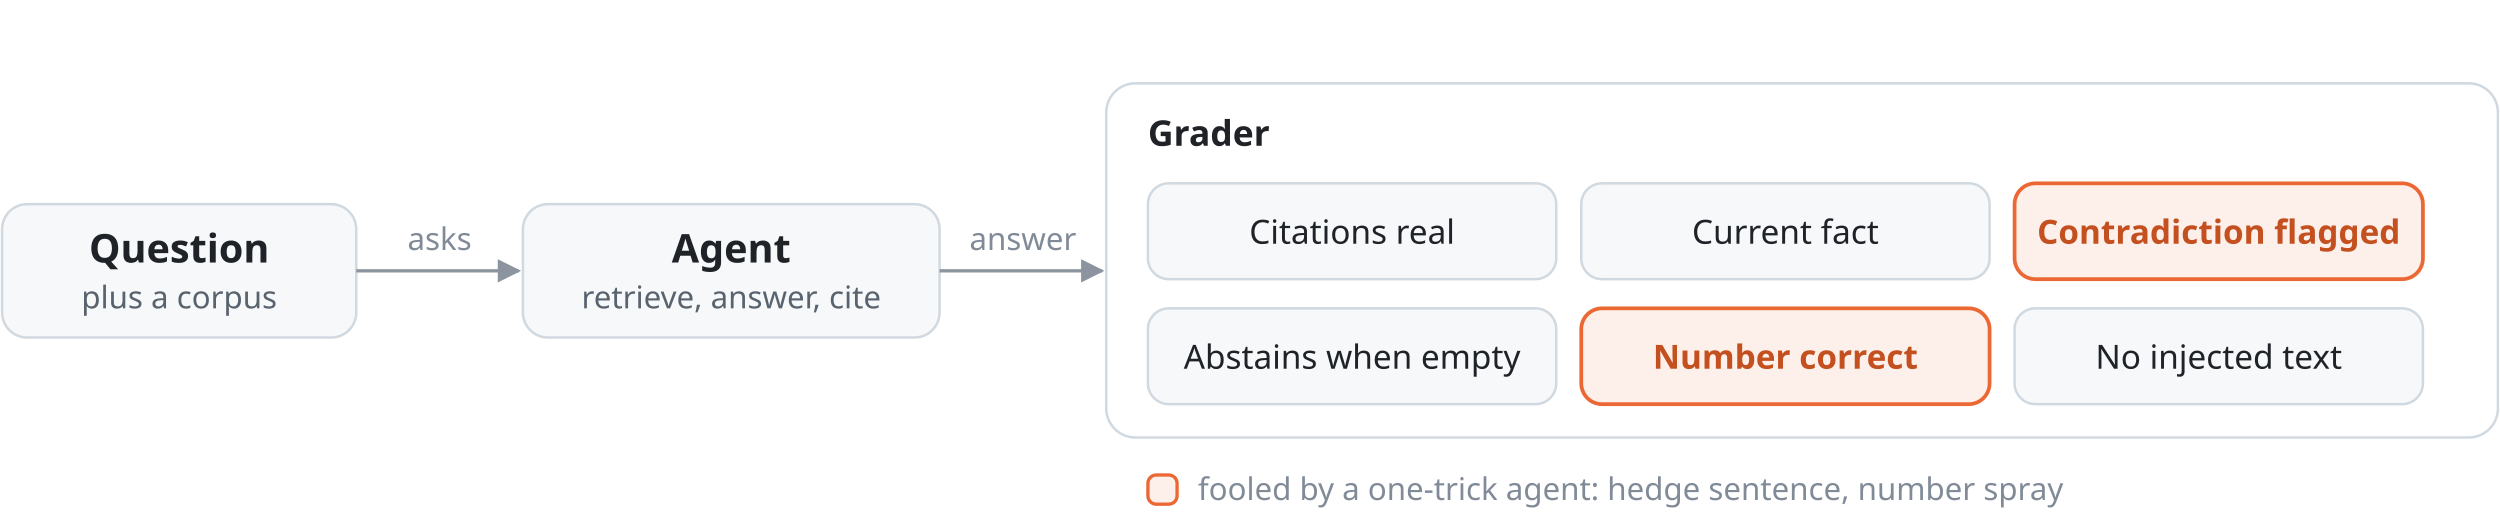
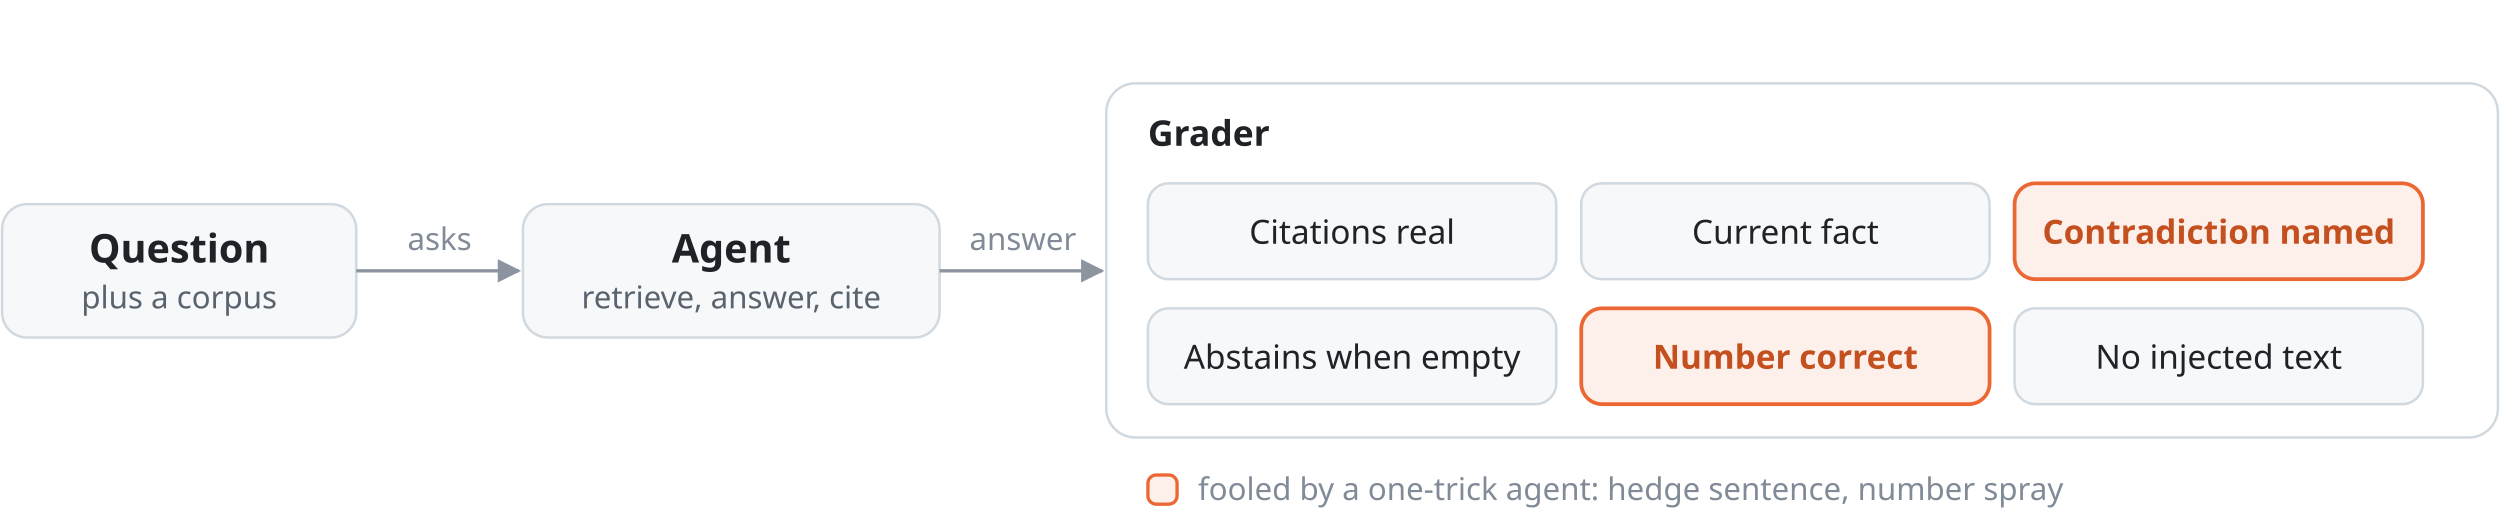
<svg xmlns="http://www.w3.org/2000/svg" viewBox="0 0 1200 250" width="1200" height="250" role="img" aria-label="A question and corpus go to the agent, which retrieves, answers and cites. The grader checks citations, freshness, contradiction, abstention, numbers and injected text. A hedge sentence fools the contradiction check and a number spray fools the numeric check; the others hold.">
  <defs>
    <marker id="arr" viewBox="0 0 10 10" refX="9" refY="5" markerWidth="7" markerHeight="7" orient="auto-start-reverse">
      <path d="M0,0 L10,5 L0,10 z" fill="#8c959f" />
    </marker>
    <marker id="arr_a" viewBox="0 0 10 10" refX="9" refY="5" markerWidth="7" markerHeight="7" orient="auto-start-reverse">
      <path d="M0,0 L10,5 L0,10 z" fill="#2a78d6" />
    </marker>
    <marker id="arr_b" viewBox="0 0 10 10" refX="9" refY="5" markerWidth="7" markerHeight="7" orient="auto-start-reverse">
      <path d="M0,0 L10,5 L0,10 z" fill="#eb6834" />
    </marker>
  </defs>
  <rect x="1" y="98" width="170" height="64" rx="12" fill="#f6f8fa" stroke="#d1d9e0" stroke-width="1.2" />
  <text x="86.0" y="126.0" font-family="-apple-system, BlinkMacSystemFont, 'Segoe UI', 'Noto Sans', Helvetica, Arial, sans-serif" font-size="19" font-weight="600" fill="#1f2328" text-anchor="middle">Question</text>
  <text x="86.0" y="148.0" font-family="-apple-system, BlinkMacSystemFont, 'Segoe UI', 'Noto Sans', Helvetica, Arial, sans-serif" font-size="15" font-weight="400" fill="#59636e" text-anchor="middle">plus a corpus</text>
  <rect x="251" y="98" width="200" height="64" rx="12" fill="#f6f8fa" stroke="#d1d9e0" stroke-width="1.2" />
  <text x="351.0" y="126.0" font-family="-apple-system, BlinkMacSystemFont, 'Segoe UI', 'Noto Sans', Helvetica, Arial, sans-serif" font-size="19" font-weight="600" fill="#1f2328" text-anchor="middle">Agent</text>
  <text x="351.0" y="148.0" font-family="-apple-system, BlinkMacSystemFont, 'Segoe UI', 'Noto Sans', Helvetica, Arial, sans-serif" font-size="15" font-weight="400" fill="#59636e" text-anchor="middle">retrieve, answer, cite</text>
  <rect x="531" y="40" width="668" height="170" rx="14" fill="none" stroke="#d1d9e0" stroke-width="1.2" />
  <text x="551" y="70" font-family="-apple-system, BlinkMacSystemFont, 'Segoe UI', 'Noto Sans', Helvetica, Arial, sans-serif" font-size="17" font-weight="600" fill="#1f2328" text-anchor="start">Grader</text>
  <rect x="551" y="88" width="196" height="46" rx="10" fill="#f6f8fa" stroke="#d1d9e0" stroke-width="1.2" />
  <text x="649.0" y="117.0" font-family="-apple-system, BlinkMacSystemFont, 'Segoe UI', 'Noto Sans', Helvetica, Arial, sans-serif" font-size="16" font-weight="500" fill="#1f2328" text-anchor="middle">Citations real</text>
  <rect x="759" y="88" width="196" height="46" rx="10" fill="#f6f8fa" stroke="#d1d9e0" stroke-width="1.2" />
  <text x="857.0" y="117.0" font-family="-apple-system, BlinkMacSystemFont, 'Segoe UI', 'Noto Sans', Helvetica, Arial, sans-serif" font-size="16" font-weight="500" fill="#1f2328" text-anchor="middle">Current fact</text>
  <rect x="967" y="88" width="196" height="46" rx="10" fill="#fdf0ea" stroke="#eb6834" stroke-width="1.8" />
-   <text x="1065.0" y="117.0" font-family="-apple-system, BlinkMacSystemFont, 'Segoe UI', 'Noto Sans', Helvetica, Arial, sans-serif" font-size="16" font-weight="600" fill="#c4501f" text-anchor="middle">Contradiction flagged</text>
+   <text x="1065.0" y="117.0" font-family="-apple-system, BlinkMacSystemFont, 'Segoe UI', 'Noto Sans', Helvetica, Arial, sans-serif" font-size="16" font-weight="600" fill="#c4501f" text-anchor="middle">Contradiction named</text>
  <rect x="551" y="148" width="196" height="46" rx="10" fill="#f6f8fa" stroke="#d1d9e0" stroke-width="1.2" />
  <text x="649.0" y="177.0" font-family="-apple-system, BlinkMacSystemFont, 'Segoe UI', 'Noto Sans', Helvetica, Arial, sans-serif" font-size="16" font-weight="500" fill="#1f2328" text-anchor="middle">Abstains when empty</text>
  <rect x="759" y="148" width="196" height="46" rx="10" fill="#fdf0ea" stroke="#eb6834" stroke-width="1.8" />
  <text x="857.0" y="177.0" font-family="-apple-system, BlinkMacSystemFont, 'Segoe UI', 'Noto Sans', Helvetica, Arial, sans-serif" font-size="16" font-weight="600" fill="#c4501f" text-anchor="middle">Number correct</text>
  <rect x="967" y="148" width="196" height="46" rx="10" fill="#f6f8fa" stroke="#d1d9e0" stroke-width="1.2" />
  <text x="1065.0" y="177.0" font-family="-apple-system, BlinkMacSystemFont, 'Segoe UI', 'Noto Sans', Helvetica, Arial, sans-serif" font-size="16" font-weight="500" fill="#1f2328" text-anchor="middle">No injected text</text>
  <line x1="171" y1="130" x2="249" y2="130" stroke="#8c959f" stroke-width="1.6" marker-end="url(#arr)" />
  <text x="211.0" y="120" font-family="-apple-system, BlinkMacSystemFont, 'Segoe UI', 'Noto Sans', Helvetica, Arial, sans-serif" font-size="15" font-weight="400" fill="#818b98" text-anchor="middle">asks</text>
  <line x1="451" y1="130" x2="529" y2="130" stroke="#8c959f" stroke-width="1.6" marker-end="url(#arr)" />
  <text x="491.0" y="120" font-family="-apple-system, BlinkMacSystemFont, 'Segoe UI', 'Noto Sans', Helvetica, Arial, sans-serif" font-size="15" font-weight="400" fill="#818b98" text-anchor="middle">answer</text>
  <rect x="551" y="228" width="14" height="14" rx="4" fill="#fdf0ea" stroke="#eb6834" stroke-width="1.6" />
  <text x="575" y="240" font-family="-apple-system, BlinkMacSystemFont, 'Segoe UI', 'Noto Sans', Helvetica, Arial, sans-serif" font-size="15" font-weight="400" fill="#818b98" text-anchor="start">fooled by a one-trick agent: hedge sentence, number spray</text>
</svg>
